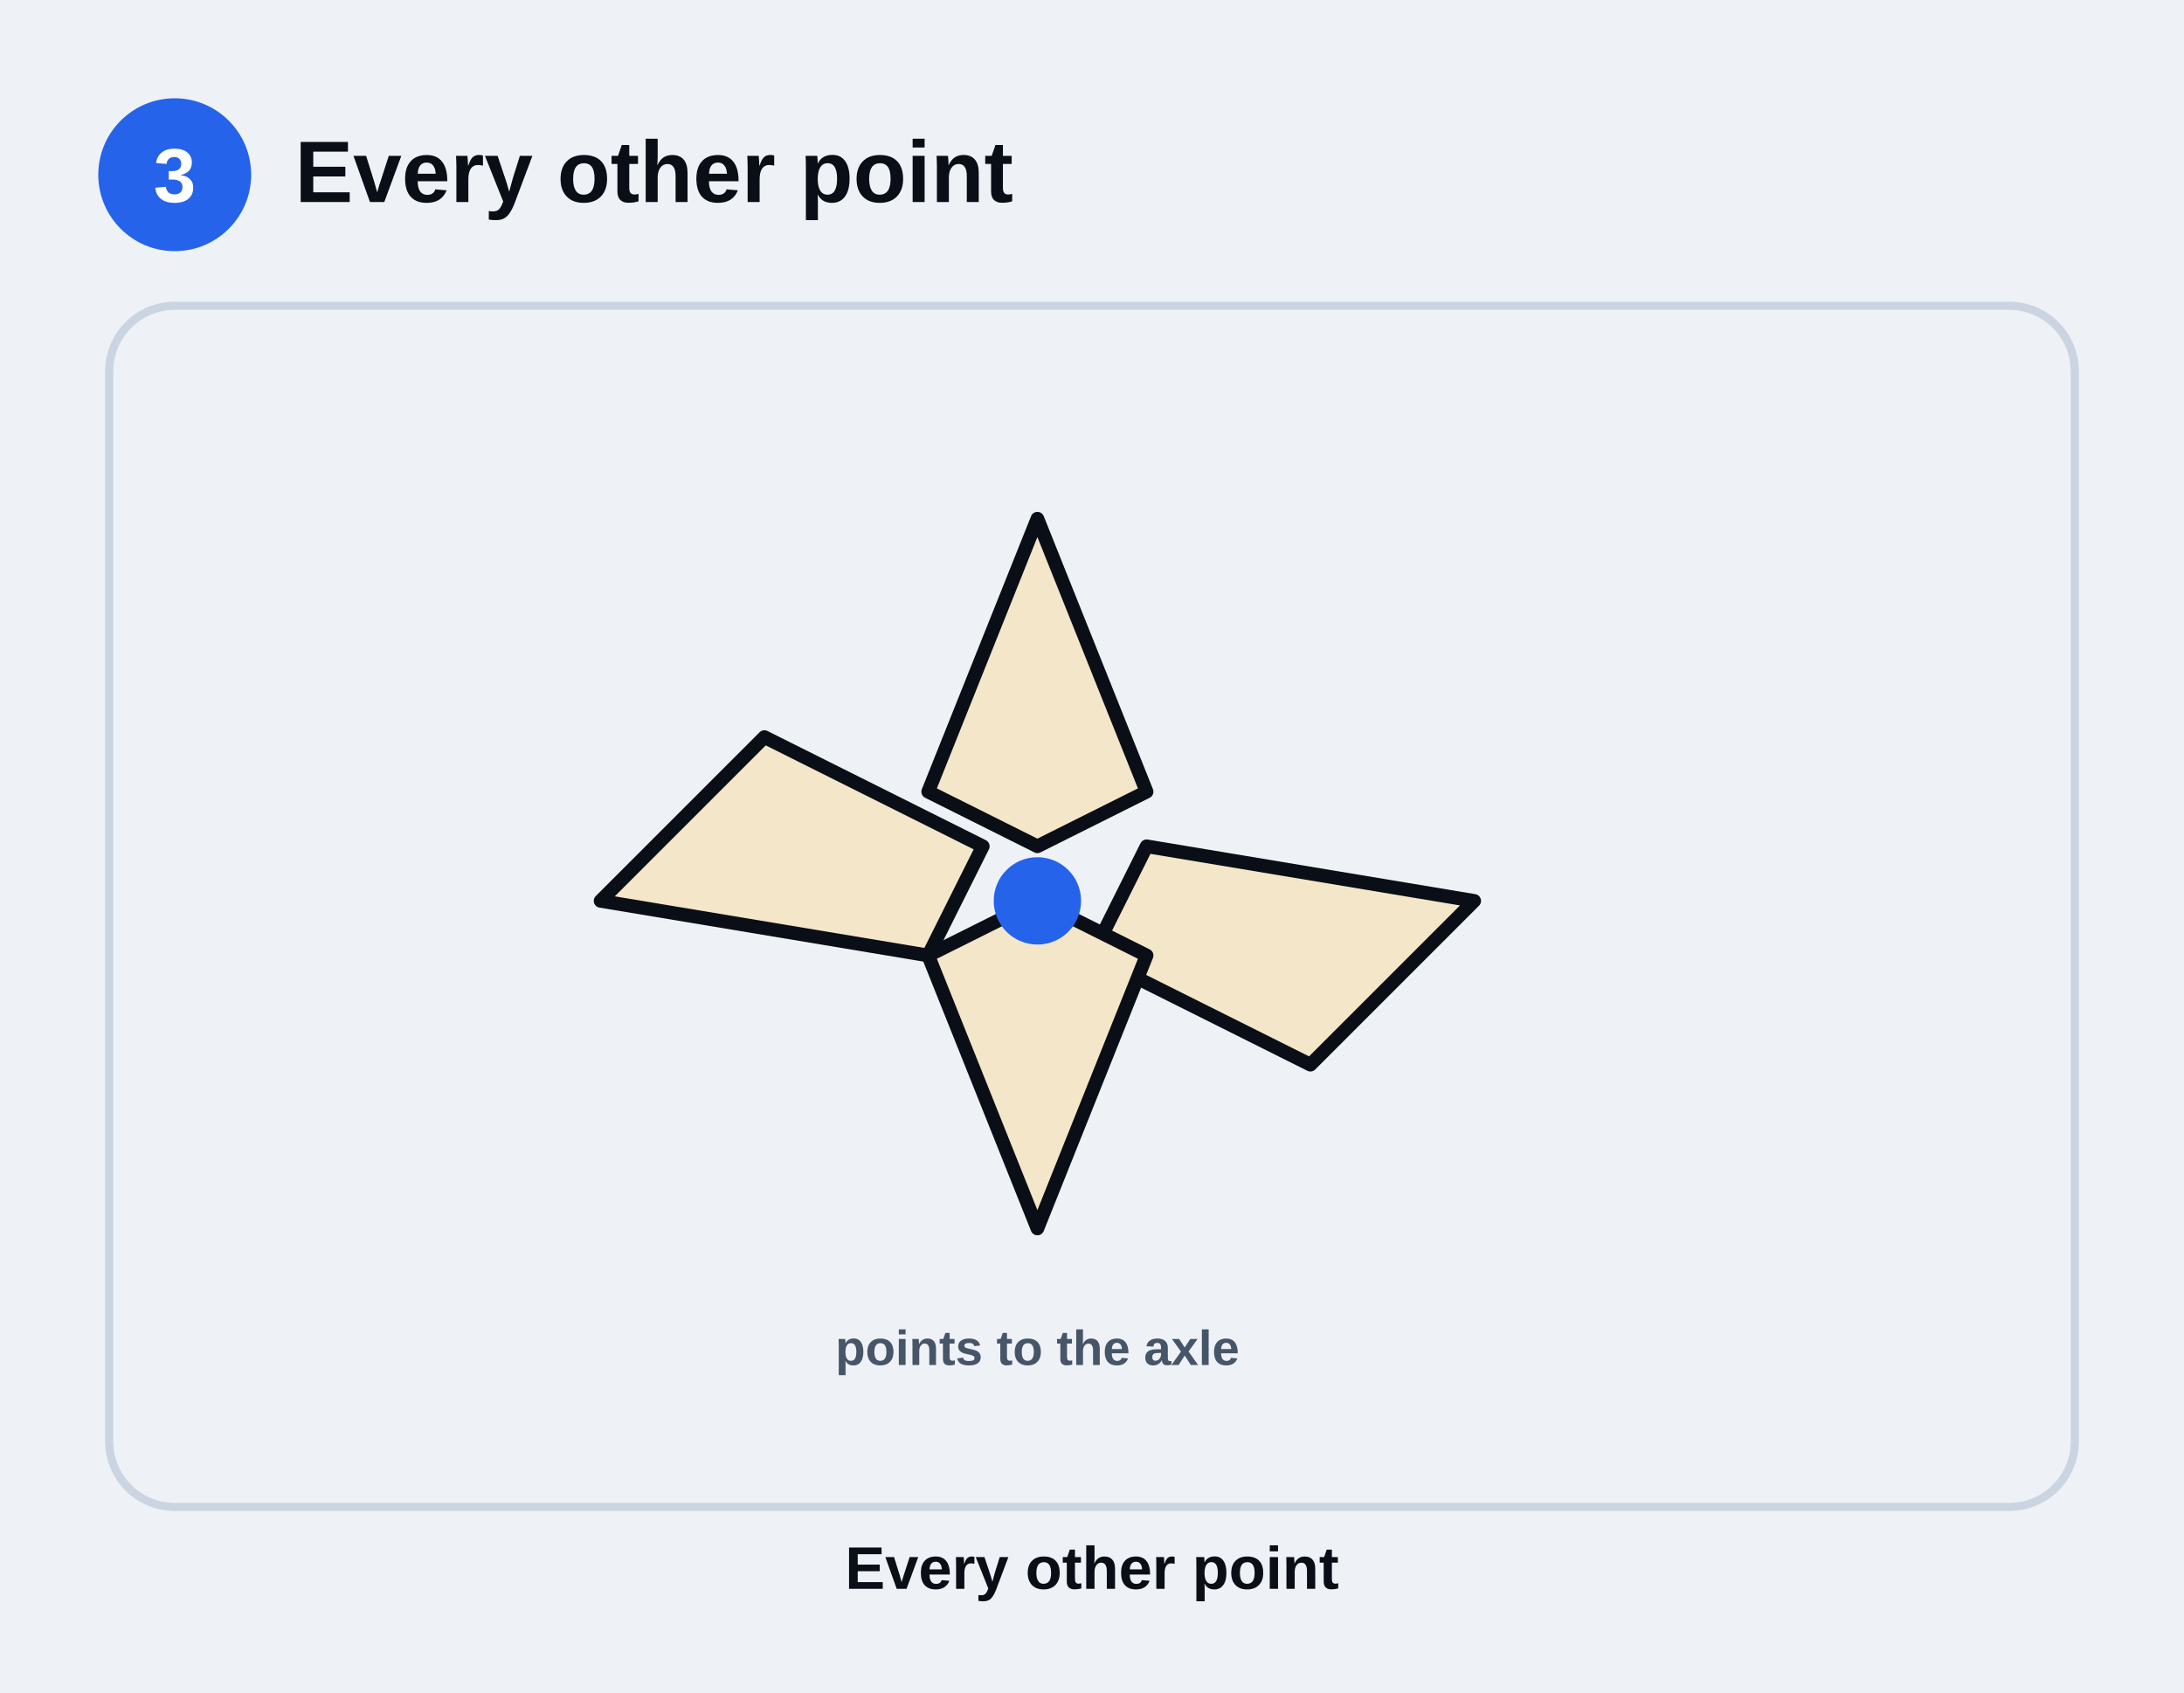
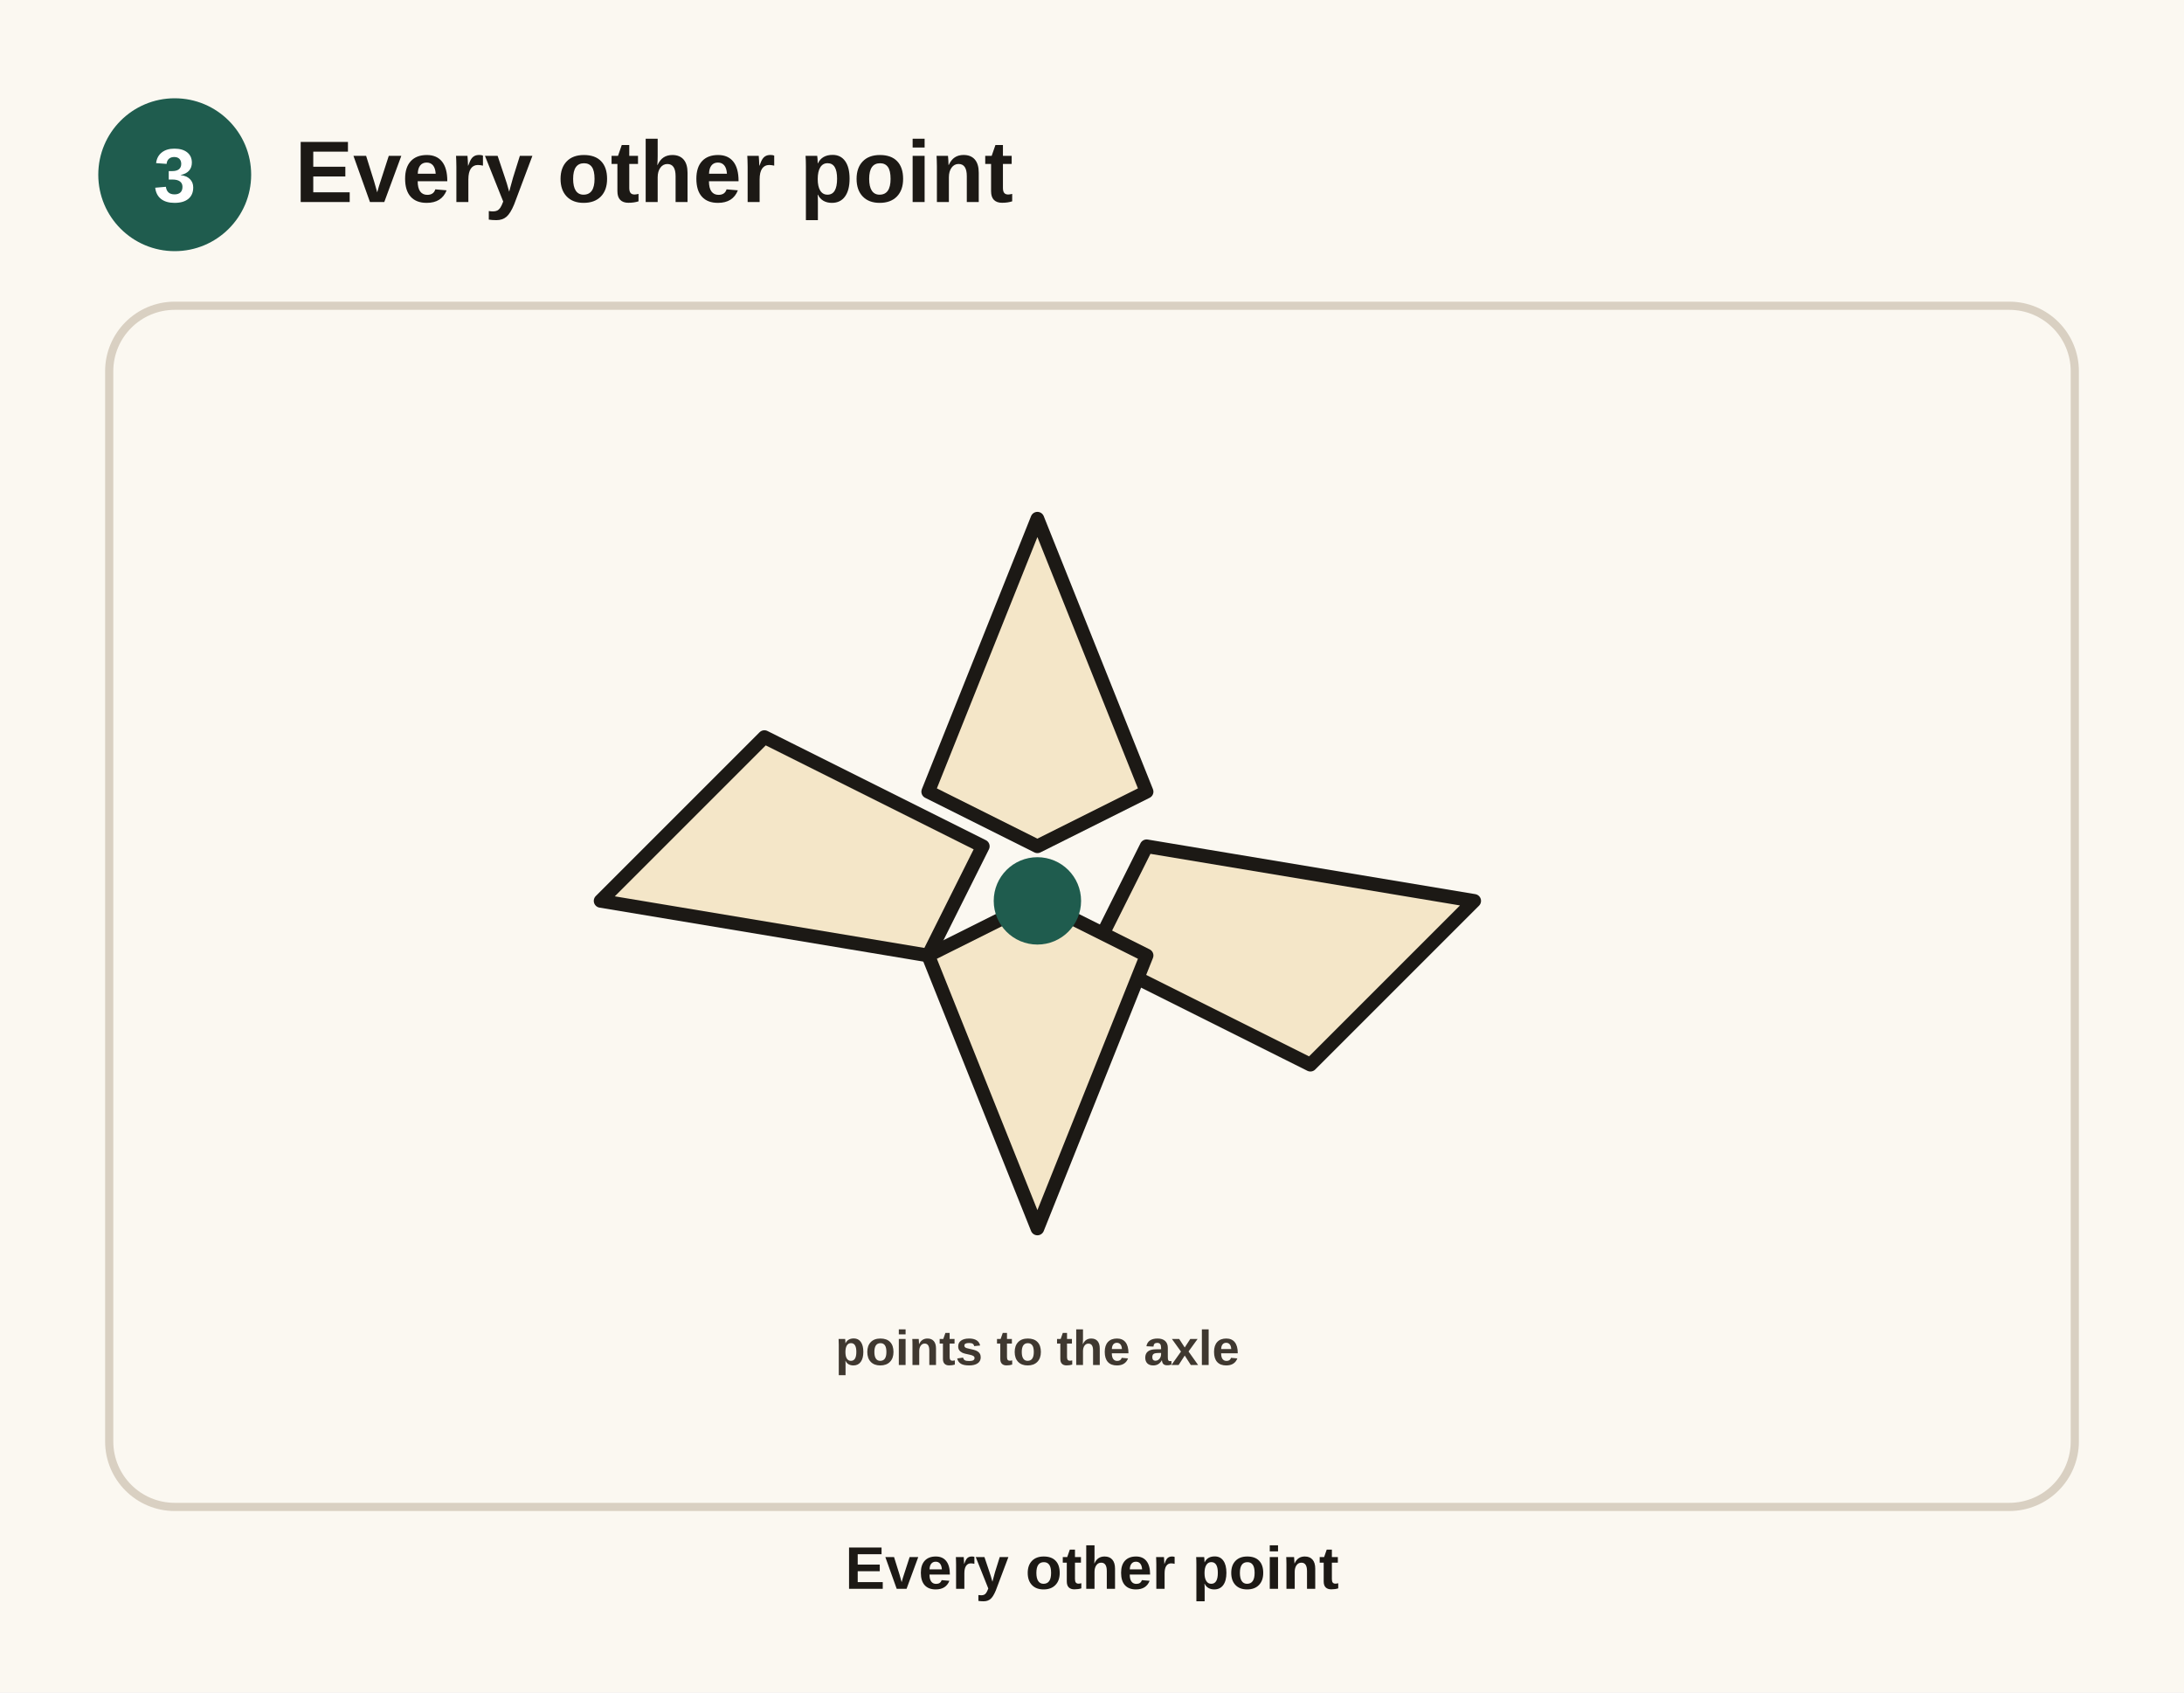
<svg xmlns="http://www.w3.org/2000/svg" width="800" height="620" viewBox="0 0 800 620" role="img">
  <defs>
    <marker id="arrow" viewBox="0 0 10 10" refX="8" refY="5" markerWidth="8" markerHeight="8" orient="auto-start-reverse">
-       <path d="M 0 0 L 10 5 L 0 10 z" fill="#2563EB" />
+       <path d="M 0 0 L 10 5 L 0 10 z" fill="#1f5c4e" />
    </marker>
  </defs>
-   <rect width="800" height="620" fill="#EEF2F7" />
-   <circle cx="64" cy="64" r="28" fill="#2563EB" />
+   <rect width="800" height="620" fill="#fbf8f1" />
+   <circle cx="64" cy="64" r="28" fill="#1f5c4e" />
  <text x="64" y="74" text-anchor="middle" font-size="28" font-family="Arial,Helvetica,sans-serif" font-weight="700" fill="#FFFFFF">3</text>
-   <text x="108" y="74" font-size="32" font-family="Arial,Helvetica,sans-serif" font-weight="700" fill="#0A0E17">Every other point</text>
-   <rect x="40" y="112" width="720" height="440" rx="24" fill="#EEF2F7" stroke="#CBD5E1" stroke-width="3" />
+   <text x="108" y="74" font-size="32" font-family="Arial,Helvetica,sans-serif" font-weight="700" fill="#1c1915">Every other point</text>
+   <rect x="40" y="112" width="720" height="440" rx="24" fill="#fbf8f1" stroke="#d9d0c2" stroke-width="3" />
  <g transform="translate(80,150)">
-     <polygon points="300,40 340,140 300,160 260,140" fill="#F4E6C8" stroke="#0A0E17" stroke-width="5" stroke-linejoin="round" />
-     <polygon points="460,180 340,160 320,200 400,240" fill="#F4E6C8" stroke="#0A0E17" stroke-width="5" stroke-linejoin="round" />
-     <polygon points="300,300 260,200 300,180 340,200" fill="#F4E6C8" stroke="#0A0E17" stroke-width="5" stroke-linejoin="round" />
-     <polygon points="140,180 260,200 280,160 200,120" fill="#F4E6C8" stroke="#0A0E17" stroke-width="5" stroke-linejoin="round" />
-     <circle cx="300" cy="180" r="16" fill="#2563EB" />
-     <text x="300" y="350" text-anchor="middle" font-size="18" font-family="Arial,Helvetica,sans-serif" font-weight="600" fill="#475569">points to the axle</text>
+     <polygon points="300,40 340,140 300,160 260,140" fill="#F4E6C8" stroke="#1c1915" stroke-width="5" stroke-linejoin="round" />
+     <polygon points="460,180 340,160 320,200 400,240" fill="#F4E6C8" stroke="#1c1915" stroke-width="5" stroke-linejoin="round" />
+     <polygon points="300,300 260,200 300,180 340,200" fill="#F4E6C8" stroke="#1c1915" stroke-width="5" stroke-linejoin="round" />
+     <polygon points="140,180 260,200 280,160 200,120" fill="#F4E6C8" stroke="#1c1915" stroke-width="5" stroke-linejoin="round" />
+     <circle cx="300" cy="180" r="16" fill="#1f5c4e" />
+     <text x="300" y="350" text-anchor="middle" font-size="18" font-family="Arial,Helvetica,sans-serif" font-weight="600" fill="#3f3830">points to the axle</text>
  </g>
-   <text x="400" y="582" text-anchor="middle" font-size="22" font-family="Arial,Helvetica,sans-serif" font-weight="700" fill="#0A0E17">Every other point</text>
+   <text x="400" y="582" text-anchor="middle" font-size="22" font-family="Arial,Helvetica,sans-serif" font-weight="700" fill="#1c1915">Every other point</text>
</svg>
